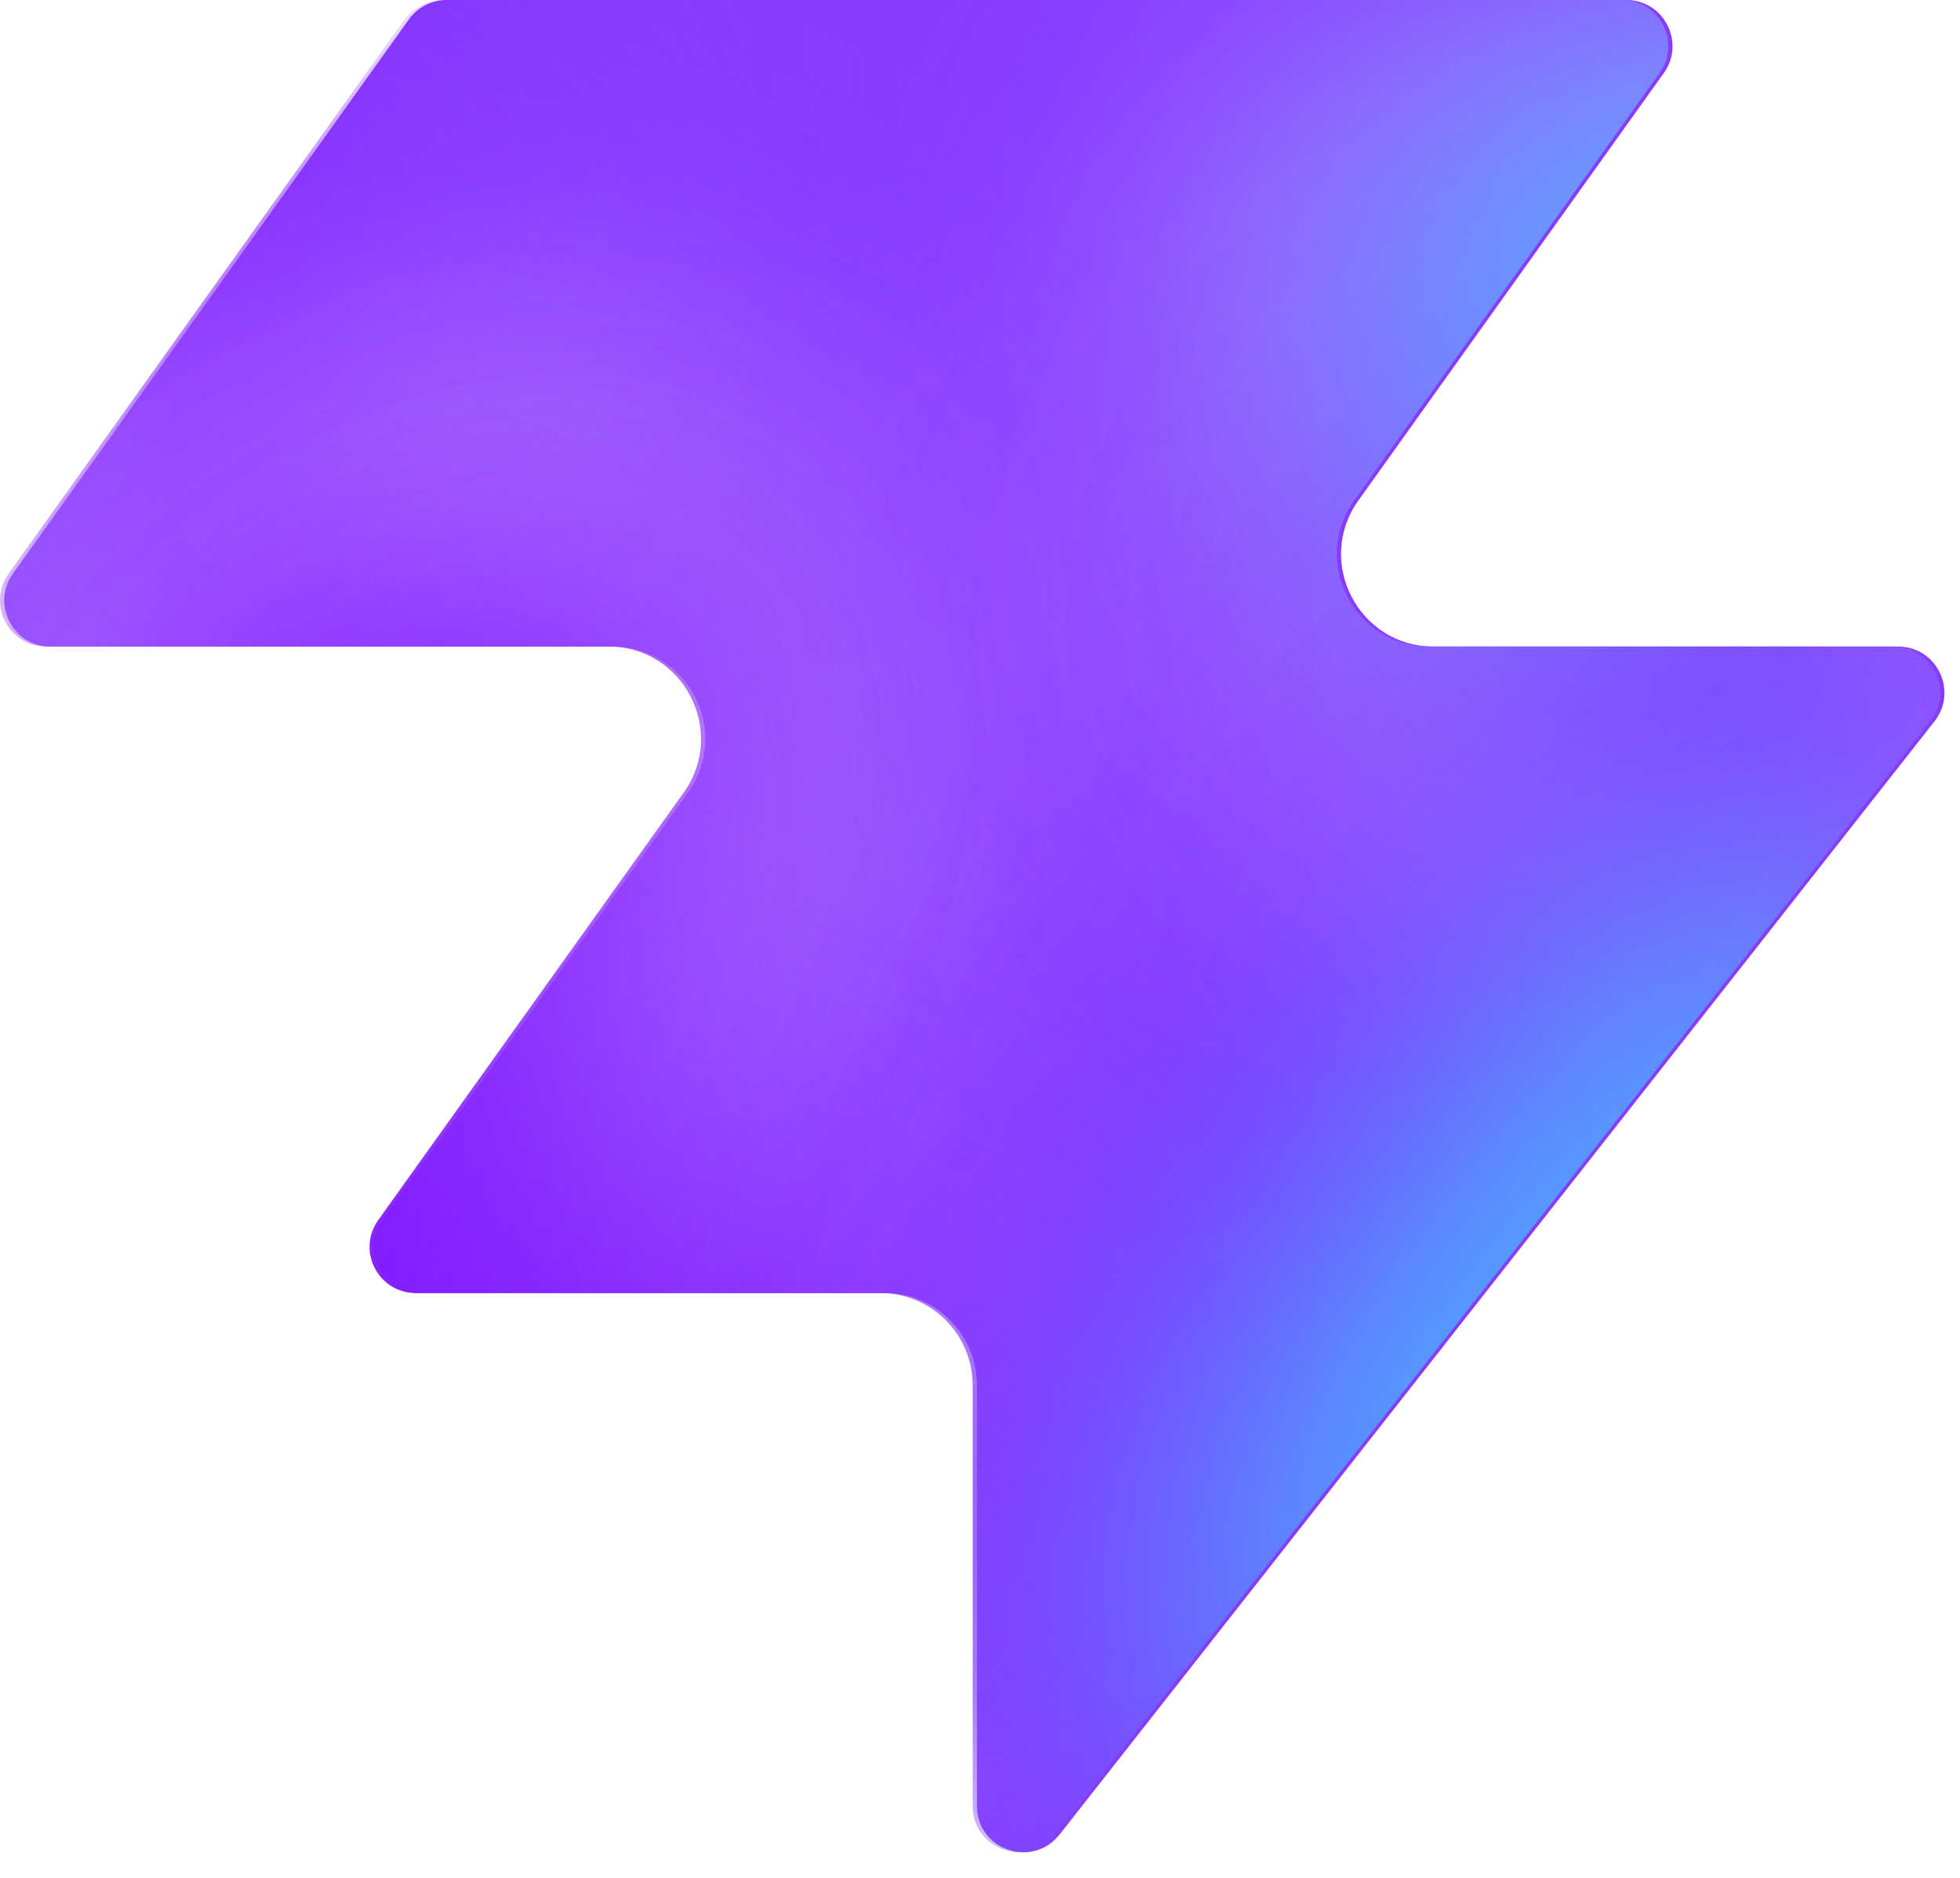
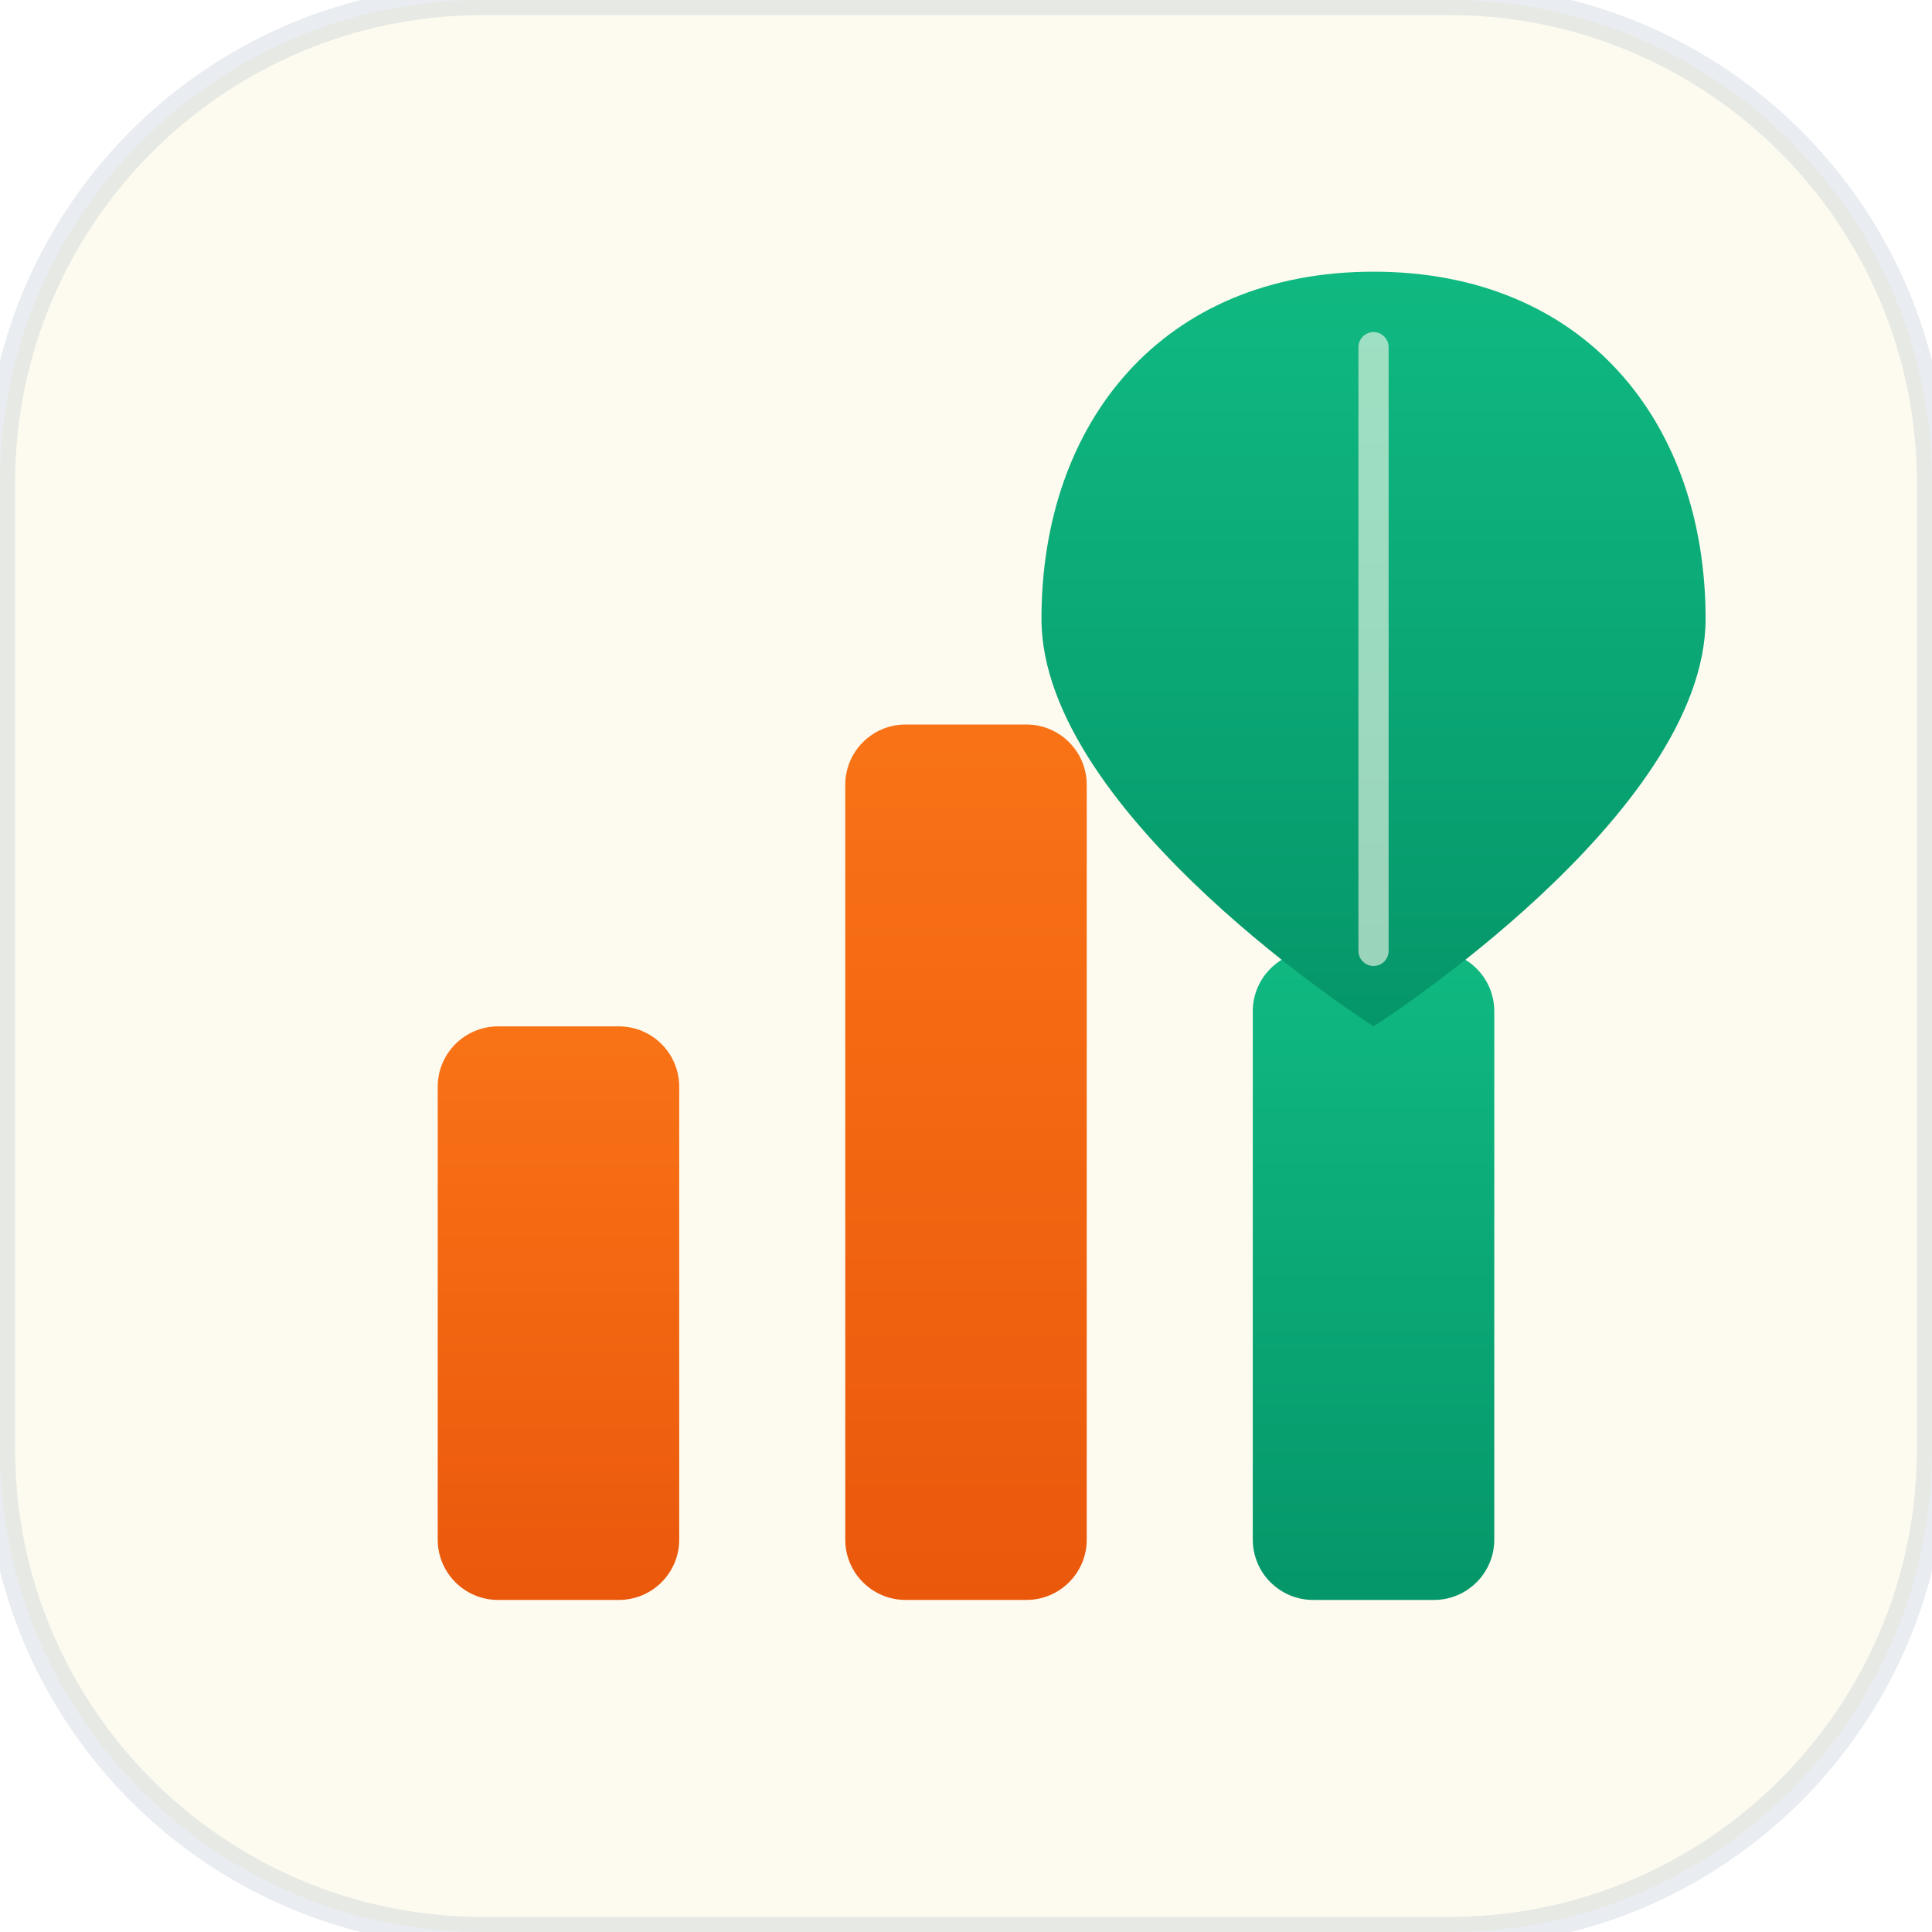
- <svg xmlns="http://www.w3.org/2000/svg" width="48" height="46" fill="none" viewBox="0 0 48 46">
-   <path fill="#863bff" d="M25.946 44.938c-.664.845-2.021.375-2.021-.698V33.937a2.26 2.26 0 0 0-2.262-2.262H10.287c-.92 0-1.456-1.04-.92-1.788l7.48-10.471c1.07-1.497 0-3.578-1.842-3.578H1.237c-.92 0-1.456-1.04-.92-1.788L10.013.474c.214-.297.556-.474.92-.474h28.894c.92 0 1.456 1.04.92 1.788l-7.48 10.471c-1.07 1.498 0 3.579 1.842 3.579h11.377c.943 0 1.473 1.088.89 1.83L25.947 44.94z" style="fill:#863bff;fill:color(display-p3 .525 .23 1);fill-opacity:1" />
-   <mask id="a" width="48" height="46" x="0" y="0" maskUnits="userSpaceOnUse" style="mask-type:alpha">
-     <path fill="#000" d="M25.842 44.938c-.664.844-2.021.375-2.021-.698V33.937a2.26 2.26 0 0 0-2.262-2.262H10.183c-.92 0-1.456-1.04-.92-1.788l7.48-10.471c1.07-1.498 0-3.579-1.842-3.579H1.133c-.92 0-1.456-1.04-.92-1.787L9.91.473c.214-.297.556-.474.92-.474h28.894c.92 0 1.456 1.04.92 1.788l-7.48 10.471c-1.07 1.498 0 3.578 1.842 3.578h11.377c.943 0 1.473 1.088.89 1.832L25.843 44.94z" style="fill:#000;fill-opacity:1" />
-   </mask>
-   <g mask="url(#a)">
-     <g filter="url(#b)">
-       <ellipse cx="5.508" cy="14.704" fill="#ede6ff" rx="5.508" ry="14.704" style="fill:#ede6ff;fill:color(display-p3 .927 .903 1);fill-opacity:1" transform="matrix(.00324 1 1 -.00324 -4.47 31.516)" />
-     </g>
-     <g filter="url(#c)">
-       <ellipse cx="10.399" cy="29.851" fill="#ede6ff" rx="10.399" ry="29.851" style="fill:#ede6ff;fill:color(display-p3 .927 .903 1);fill-opacity:1" transform="matrix(.00324 1 1 -.00324 -39.328 7.883)" />
-     </g>
-     <g filter="url(#d)">
-       <ellipse cx="5.508" cy="30.487" fill="#7e14ff" rx="5.508" ry="30.487" style="fill:#7e14ff;fill:color(display-p3 .492 .077 1);fill-opacity:1" transform="rotate(89.814 -25.913 -14.639)scale(1 -1)" />
-     </g>
-     <g filter="url(#e)">
-       <ellipse cx="5.508" cy="30.599" fill="#7e14ff" rx="5.508" ry="30.599" style="fill:#7e14ff;fill:color(display-p3 .492 .077 1);fill-opacity:1" transform="rotate(89.814 -32.644 -3.334)scale(1 -1)" />
-     </g>
-     <g filter="url(#f)">
-       <ellipse cx="5.508" cy="30.599" fill="#7e14ff" rx="5.508" ry="30.599" style="fill:#7e14ff;fill:color(display-p3 .492 .077 1);fill-opacity:1" transform="matrix(.00324 1 1 -.00324 -34.34 30.47)" />
-     </g>
-     <g filter="url(#g)">
-       <ellipse cx="14.072" cy="22.078" fill="#ede6ff" rx="14.072" ry="22.078" style="fill:#ede6ff;fill:color(display-p3 .927 .903 1);fill-opacity:1" transform="rotate(93.35 24.506 48.493)scale(-1 1)" />
-     </g>
-     <g filter="url(#h)">
-       <ellipse cx="3.47" cy="21.501" fill="#7e14ff" rx="3.47" ry="21.501" style="fill:#7e14ff;fill:color(display-p3 .492 .077 1);fill-opacity:1" transform="rotate(89.009 28.708 47.59)scale(-1 1)" />
-     </g>
-     <g filter="url(#i)">
-       <ellipse cx="3.47" cy="21.501" fill="#7e14ff" rx="3.47" ry="21.501" style="fill:#7e14ff;fill:color(display-p3 .492 .077 1);fill-opacity:1" transform="rotate(89.009 28.708 47.59)scale(-1 1)" />
-     </g>
-     <g filter="url(#j)">
-       <ellipse cx=".387" cy="8.972" fill="#7e14ff" rx="4.407" ry="29.108" style="fill:#7e14ff;fill:color(display-p3 .492 .077 1);fill-opacity:1" transform="rotate(39.51 .387 8.972)" />
-     </g>
-     <g filter="url(#k)">
-       <ellipse cx="47.523" cy="-6.092" fill="#7e14ff" rx="4.407" ry="29.108" style="fill:#7e14ff;fill:color(display-p3 .492 .077 1);fill-opacity:1" transform="rotate(37.892 47.523 -6.092)" />
-     </g>
-     <g filter="url(#l)">
-       <ellipse cx="41.412" cy="6.333" fill="#47bfff" rx="5.971" ry="9.665" style="fill:#47bfff;fill:color(display-p3 .28 .748 1);fill-opacity:1" transform="rotate(37.892 41.412 6.333)" />
-     </g>
-     <g filter="url(#m)">
-       <ellipse cx="-1.879" cy="38.332" fill="#7e14ff" rx="4.407" ry="29.108" style="fill:#7e14ff;fill:color(display-p3 .492 .077 1);fill-opacity:1" transform="rotate(37.892 -1.88 38.332)" />
-     </g>
-     <g filter="url(#n)">
-       <ellipse cx="-1.879" cy="38.332" fill="#7e14ff" rx="4.407" ry="29.108" style="fill:#7e14ff;fill:color(display-p3 .492 .077 1);fill-opacity:1" transform="rotate(37.892 -1.88 38.332)" />
-     </g>
-     <g filter="url(#o)">
-       <ellipse cx="35.651" cy="29.907" fill="#7e14ff" rx="4.407" ry="29.108" style="fill:#7e14ff;fill:color(display-p3 .492 .077 1);fill-opacity:1" transform="rotate(37.892 35.651 29.907)" />
-     </g>
-     <g filter="url(#p)">
-       <ellipse cx="38.418" cy="32.4" fill="#47bfff" rx="5.971" ry="15.297" style="fill:#47bfff;fill:color(display-p3 .28 .748 1);fill-opacity:1" transform="rotate(37.892 38.418 32.4)" />
-     </g>
-   </g>
+ <svg xmlns="http://www.w3.org/2000/svg" viewBox="0 0 256 256">
  <defs>
-     <filter id="b" width="60.045" height="41.654" x="-19.77" y="16.149" color-interpolation-filters="sRGB" filterUnits="userSpaceOnUse">
-       <feFlood flood-opacity="0" result="BackgroundImageFix" />
-       <feBlend in="SourceGraphic" in2="BackgroundImageFix" result="shape" />
-       <feGaussianBlur result="effect1_foregroundBlur_2002_17158" stdDeviation="7.659" />
-     </filter>
-     <filter id="c" width="90.34" height="51.437" x="-54.613" y="-7.533" color-interpolation-filters="sRGB" filterUnits="userSpaceOnUse">
-       <feFlood flood-opacity="0" result="BackgroundImageFix" />
-       <feBlend in="SourceGraphic" in2="BackgroundImageFix" result="shape" />
-       <feGaussianBlur result="effect1_foregroundBlur_2002_17158" stdDeviation="7.659" />
-     </filter>
-     <filter id="d" width="79.355" height="29.4" x="-49.64" y="2.03" color-interpolation-filters="sRGB" filterUnits="userSpaceOnUse">
-       <feFlood flood-opacity="0" result="BackgroundImageFix" />
-       <feBlend in="SourceGraphic" in2="BackgroundImageFix" result="shape" />
-       <feGaussianBlur result="effect1_foregroundBlur_2002_17158" stdDeviation="4.596" />
-     </filter>
-     <filter id="e" width="79.579" height="29.4" x="-45.045" y="20.029" color-interpolation-filters="sRGB" filterUnits="userSpaceOnUse">
-       <feFlood flood-opacity="0" result="BackgroundImageFix" />
-       <feBlend in="SourceGraphic" in2="BackgroundImageFix" result="shape" />
-       <feGaussianBlur result="effect1_foregroundBlur_2002_17158" stdDeviation="4.596" />
-     </filter>
-     <filter id="f" width="79.579" height="29.4" x="-43.513" y="21.178" color-interpolation-filters="sRGB" filterUnits="userSpaceOnUse">
-       <feFlood flood-opacity="0" result="BackgroundImageFix" />
-       <feBlend in="SourceGraphic" in2="BackgroundImageFix" result="shape" />
-       <feGaussianBlur result="effect1_foregroundBlur_2002_17158" stdDeviation="4.596" />
-     </filter>
-     <filter id="g" width="74.749" height="58.852" x="15.756" y="-17.901" color-interpolation-filters="sRGB" filterUnits="userSpaceOnUse">
-       <feFlood flood-opacity="0" result="BackgroundImageFix" />
-       <feBlend in="SourceGraphic" in2="BackgroundImageFix" result="shape" />
-       <feGaussianBlur result="effect1_foregroundBlur_2002_17158" stdDeviation="7.659" />
-     </filter>
-     <filter id="h" width="61.377" height="25.362" x="23.548" y="2.284" color-interpolation-filters="sRGB" filterUnits="userSpaceOnUse">
-       <feFlood flood-opacity="0" result="BackgroundImageFix" />
-       <feBlend in="SourceGraphic" in2="BackgroundImageFix" result="shape" />
-       <feGaussianBlur result="effect1_foregroundBlur_2002_17158" stdDeviation="4.596" />
-     </filter>
-     <filter id="i" width="61.377" height="25.362" x="23.548" y="2.284" color-interpolation-filters="sRGB" filterUnits="userSpaceOnUse">
-       <feFlood flood-opacity="0" result="BackgroundImageFix" />
-       <feBlend in="SourceGraphic" in2="BackgroundImageFix" result="shape" />
-       <feGaussianBlur result="effect1_foregroundBlur_2002_17158" stdDeviation="4.596" />
-     </filter>
-     <filter id="j" width="56.045" height="63.649" x="-27.636" y="-22.853" color-interpolation-filters="sRGB" filterUnits="userSpaceOnUse">
-       <feFlood flood-opacity="0" result="BackgroundImageFix" />
-       <feBlend in="SourceGraphic" in2="BackgroundImageFix" result="shape" />
-       <feGaussianBlur result="effect1_foregroundBlur_2002_17158" stdDeviation="4.596" />
-     </filter>
-     <filter id="k" width="54.814" height="64.646" x="20.116" y="-38.415" color-interpolation-filters="sRGB" filterUnits="userSpaceOnUse">
-       <feFlood flood-opacity="0" result="BackgroundImageFix" />
-       <feBlend in="SourceGraphic" in2="BackgroundImageFix" result="shape" />
-       <feGaussianBlur result="effect1_foregroundBlur_2002_17158" stdDeviation="4.596" />
-     </filter>
-     <filter id="l" width="33.541" height="35.313" x="24.641" y="-11.323" color-interpolation-filters="sRGB" filterUnits="userSpaceOnUse">
-       <feFlood flood-opacity="0" result="BackgroundImageFix" />
-       <feBlend in="SourceGraphic" in2="BackgroundImageFix" result="shape" />
-       <feGaussianBlur result="effect1_foregroundBlur_2002_17158" stdDeviation="4.596" />
-     </filter>
-     <filter id="m" width="54.814" height="64.646" x="-29.286" y="6.009" color-interpolation-filters="sRGB" filterUnits="userSpaceOnUse">
-       <feFlood flood-opacity="0" result="BackgroundImageFix" />
-       <feBlend in="SourceGraphic" in2="BackgroundImageFix" result="shape" />
-       <feGaussianBlur result="effect1_foregroundBlur_2002_17158" stdDeviation="4.596" />
-     </filter>
-     <filter id="n" width="54.814" height="64.646" x="-29.286" y="6.009" color-interpolation-filters="sRGB" filterUnits="userSpaceOnUse">
-       <feFlood flood-opacity="0" result="BackgroundImageFix" />
-       <feBlend in="SourceGraphic" in2="BackgroundImageFix" result="shape" />
-       <feGaussianBlur result="effect1_foregroundBlur_2002_17158" stdDeviation="4.596" />
-     </filter>
-     <filter id="o" width="54.814" height="64.646" x="8.244" y="-2.416" color-interpolation-filters="sRGB" filterUnits="userSpaceOnUse">
-       <feFlood flood-opacity="0" result="BackgroundImageFix" />
-       <feBlend in="SourceGraphic" in2="BackgroundImageFix" result="shape" />
-       <feGaussianBlur result="effect1_foregroundBlur_2002_17158" stdDeviation="4.596" />
-     </filter>
-     <filter id="p" width="39.409" height="43.623" x="18.713" y="10.588" color-interpolation-filters="sRGB" filterUnits="userSpaceOnUse">
-       <feFlood flood-opacity="0" result="BackgroundImageFix" />
-       <feBlend in="SourceGraphic" in2="BackgroundImageFix" result="shape" />
-       <feGaussianBlur result="effect1_foregroundBlur_2002_17158" stdDeviation="4.596" />
-     </filter>
+     <linearGradient id="gradOrange" x1="0%" y1="0%" x2="0%" y2="100%">
+       <stop offset="0%" stop-color="#F97316" />
+       <stop offset="100%" stop-color="#EA580C" />
+     </linearGradient>
+     <linearGradient id="gradGreen" x1="0%" y1="0%" x2="0%" y2="100%">
+       <stop offset="0%" stop-color="#10B981" />
+       <stop offset="100%" stop-color="#059669" />
+     </linearGradient>
  </defs>
+   <rect width="256" height="256" rx="64" fill="#FDFBF0" />
+   <rect width="256" height="256" rx="64" fill="none" stroke="#94A3B8" stroke-opacity="0.2" stroke-width="4" />
+   <rect x="58" y="136" width="32" height="76" rx="8" fill="url(#gradOrange)" />
+   <rect x="112" y="96" width="32" height="116" rx="8" fill="url(#gradOrange)" />
+   <rect x="166" y="126" width="32" height="86" rx="8" fill="url(#gradGreen)" />
+   <path d="M182 36 C210 36 226 56 226 82 C226 108 182 136 182 136 C182 136 138 108 138 82 C138 56 154 36 182 36 Z" fill="url(#gradGreen)" />
+   <path d="M182 46 C182 46 182 120 182 126" stroke="#FDFBF0" stroke-width="4" stroke-linecap="round" fill="none" opacity="0.6" />
</svg>
